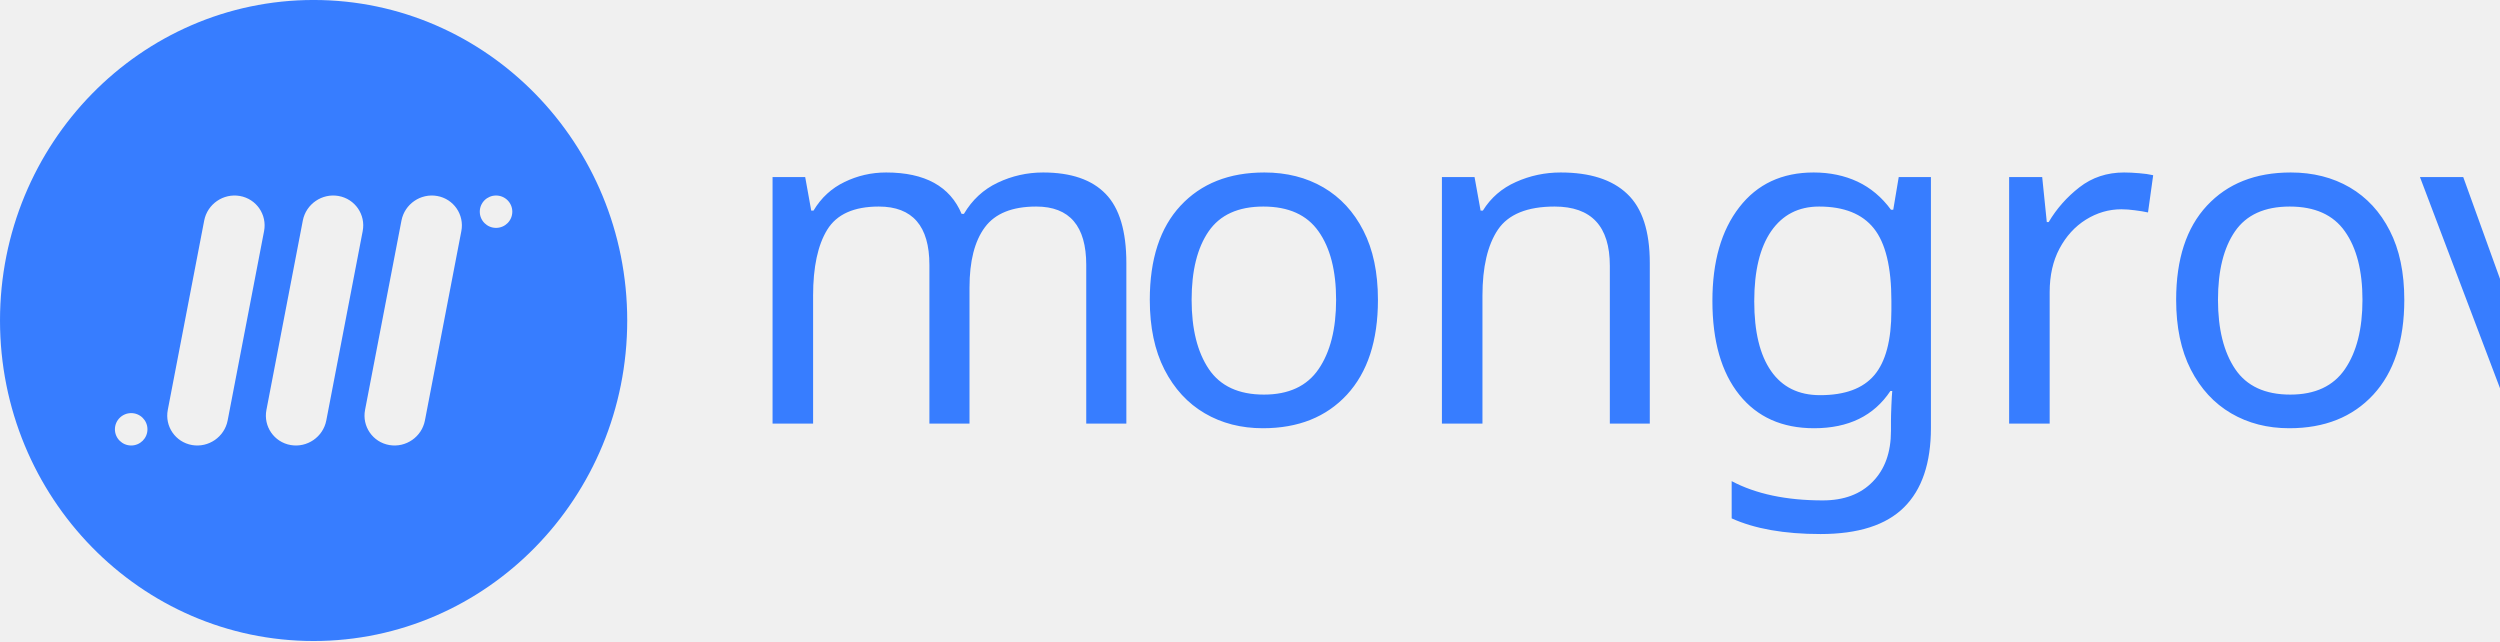
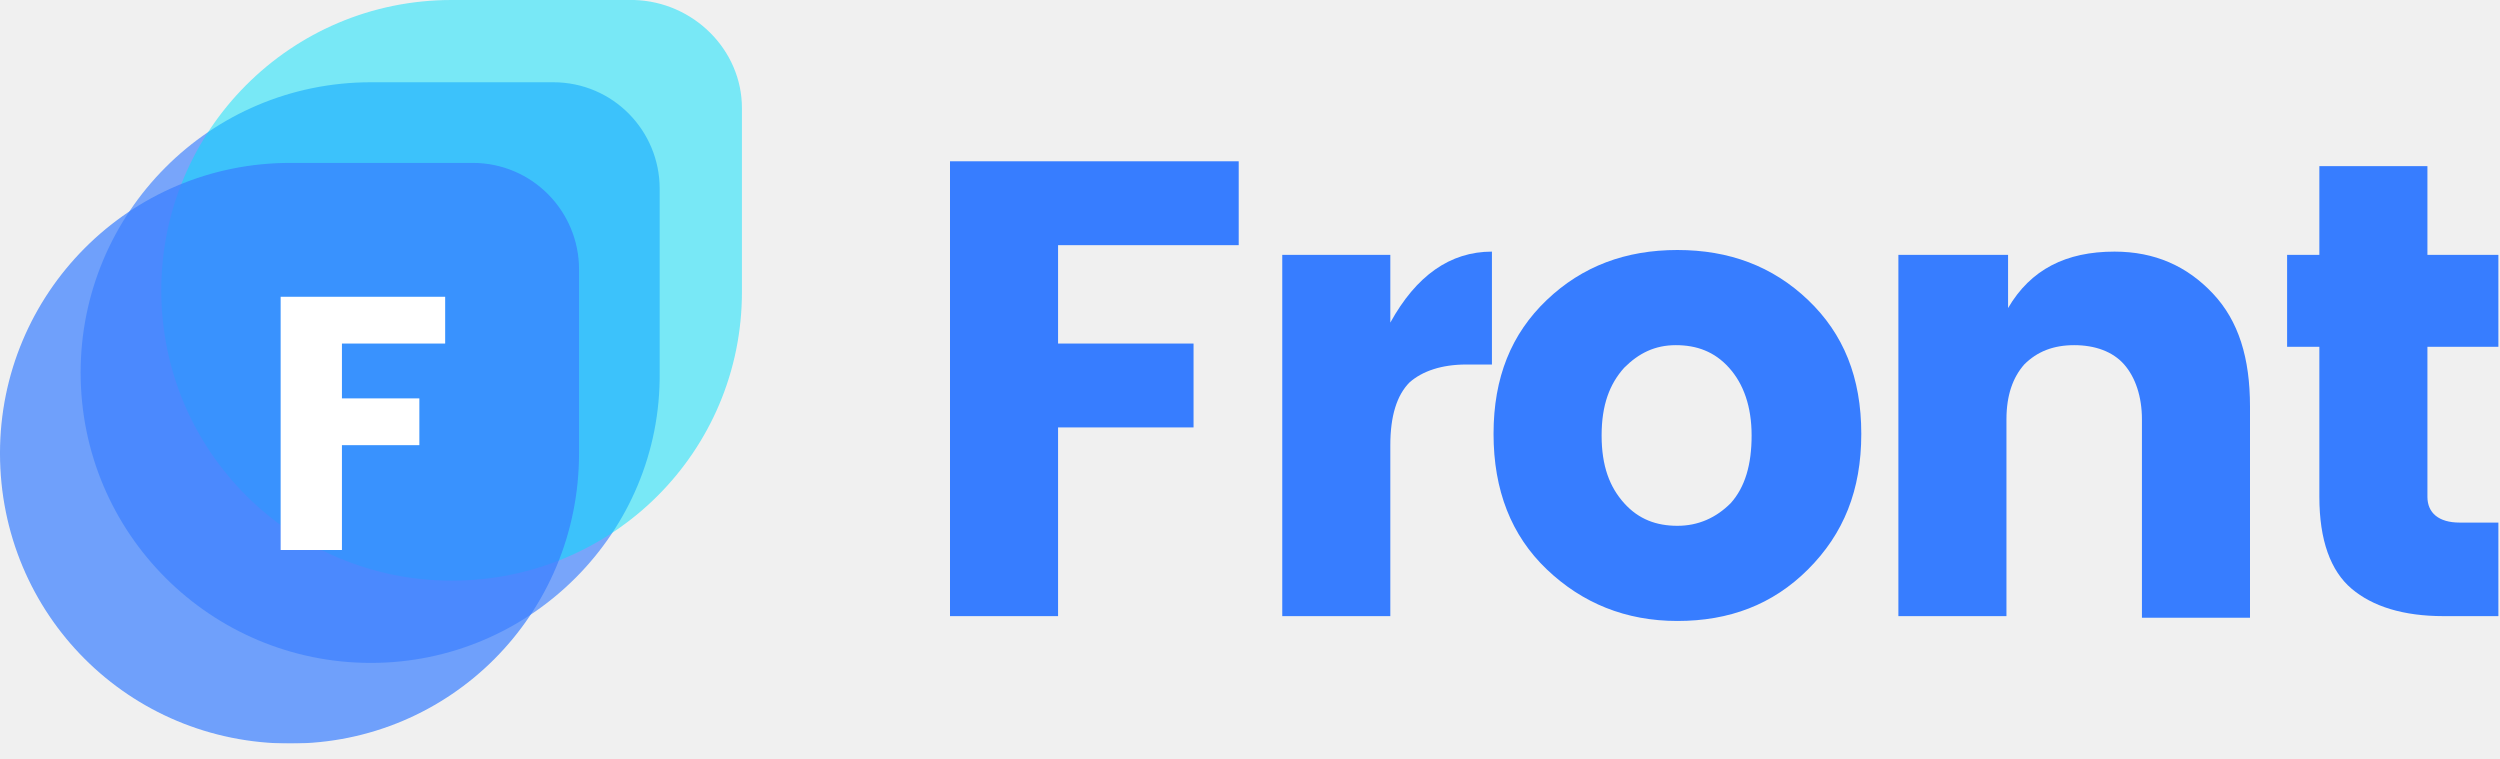
- <svg xmlns="http://www.w3.org/2000/svg" width="100%" height="100%" viewBox="0 0 1621 416" version="1.1" xml:space="preserve" style="fill-rule:evenodd;clip-rule:evenodd;stroke-linejoin:round;stroke-miterlimit:2;">
-   <g transform="matrix(1,0,0,1,-5201.56,-2901.63)">
-     <g transform="matrix(1,0,0,1,127.032,1619.46)">
-       <g>
-         <path d="M5277.88,1282.16C5390.11,1282.16 5481.22,1375.29 5481.22,1489.98C5481.22,1604.68 5390.11,1697.8 5277.88,1697.8C5165.65,1697.8 5074.53,1604.68 5074.53,1489.98C5074.53,1375.29 5165.65,1282.16 5277.88,1282.16ZM5159.59,1550.03C5165.41,1550.03 5170.14,1554.74 5170.14,1560.53C5170.14,1566.33 5165.41,1571.03 5159.59,1571.03C5153.77,1571.03 5149.04,1566.33 5149.04,1560.53C5149.04,1554.74 5153.77,1550.03 5159.59,1550.03ZM5373.66,1432.02C5375.71,1421.34 5368.69,1411.13 5357.97,1409.24C5347.26,1407.35 5336.89,1414.49 5334.84,1425.17L5311.23,1547.95C5309.18,1558.63 5316.21,1568.84 5326.92,1570.73C5337.63,1572.62 5348,1565.48 5350.05,1554.79L5373.66,1432.02ZM5245.75,1432.02C5247.8,1421.34 5240.77,1411.13 5230.06,1409.24C5219.35,1407.35 5208.98,1414.49 5206.93,1425.17L5183.32,1547.95C5181.26,1558.63 5188.29,1568.84 5199.01,1570.73C5209.72,1572.62 5220.08,1565.48 5222.14,1554.79L5245.75,1432.02ZM5309.7,1432.02C5311.76,1421.34 5304.73,1411.13 5294.02,1409.24C5283.3,1407.35 5272.94,1414.49 5270.88,1425.17L5247.28,1547.95C5245.22,1558.63 5252.25,1568.84 5262.96,1570.73C5273.68,1572.62 5284.04,1565.48 5286.1,1554.79L5309.7,1432.02ZM5396.17,1408.94C5401.99,1408.94 5406.71,1413.64 5406.71,1419.43C5406.71,1425.23 5401.99,1429.93 5396.17,1429.93C5390.34,1429.93 5385.62,1425.23 5385.62,1419.43C5385.62,1413.64 5390.34,1408.94 5396.17,1408.94Z" style="fill:rgb(55,125,255);" />
-       </g>
-     </g>
-     <g transform="matrix(5.96581,0,0,5.96581,-27629.1,-4406.58)">
-       <text x="5582.85px" y="1271.06px" style="font-family:'Graphik-Regular', 'Graphik', sans-serif;font-size:50px;fill:rgb(55,125,255);">m<tspan x="5625.35px 5652.55px 5679.45px 5707.8px 5722.85px 5749.3px " y="1271.06px 1271.06px 1271.06px 1271.06px 1271.06px 1271.06px ">ongrov</tspan>
-       </text>
-     </g>
+ <svg xmlns="http://www.w3.org/2000/svg" width="155" height="47" viewBox="0 0 155 47" fill="none">
+   <g clip-path="url(#clip0)">
+     <path d="M58.9 38.2V10H76.8V15.2H65.6V21.3H74V26.5H65.6V38.2H58.9V38.2Z" fill="#377dff" />
+     <path d="M86.2 15.8V20C87.8 17.1 89.9 15.6 92.5 15.6V22.6H90.9C89.4 22.6 88.2 23 87.4 23.7C86.6 24.5 86.2 25.8 86.2 27.6V38.2H79.5V15.8H86.2Z" fill="#377dff" />
+     <path d="M95.9 35.3C93.7 33.2 92.6 30.4 92.6 26.9C92.6 23.4 93.7 20.7 95.9 18.6C98.1 16.5 100.8 15.5 104 15.5C107.2 15.5 109.9 16.5 112.1 18.6C114.3 20.7 115.4 23.4 115.4 26.9C115.4 30.4 114.3 33.1 112.1 35.3C109.9 37.5 107.2 38.5 104 38.5C100.8 38.5 98.1 37.4 95.9 35.3ZM107.3 31.2C108.2 30.2 108.6 28.8 108.6 27C108.6 25.2 108.1 23.8 107.2 22.8C106.3 21.8 105.2 21.4 103.9 21.4C102.6 21.4 101.6 21.9 100.7 22.8C99.8 23.8 99.3 25.1 99.3 27C99.3 28.9 99.8 30.2 100.7 31.2C101.6 32.2 102.7 32.6 104 32.6C105.3 32.6 106.4 32.1 107.3 31.2Z" fill="#377dff" />
+     <path d="M124.5 15.8V19.1C125.9 16.7 128.1 15.6 131.1 15.6C133.6 15.6 135.6 16.5 137.2 18.2C138.8 19.9 139.5 22.2 139.5 25.2V38.3H132.8V26C132.8 24.6 132.4 23.4 131.7 22.6C131 21.8 129.9 21.4 128.6 21.4C127.3 21.4 126.3 21.8 125.5 22.6C124.8 23.4 124.4 24.5 124.4 26V38.2H117.7V15.8H124.5Z" fill="#377dff" />
+     <path d="M152.5 32.4H154.9V38.2H151.5C149 38.2 147.1 37.6 145.8 36.5C144.5 35.4 143.8 33.5 143.8 30.8V21.5H141.8V15.8H143.8V10.3H150.5V15.8H154.9V21.5H150.5V30.8C150.5 31.8 151.2 32.4 152.5 32.4Z" fill="#377dff" />
+     <path opacity="0.65" d="M23 41.1C13.1 41.1 5 33.1 5 23.1C5 13.2 13 5.1 23 5.1H34.3C38 5.1 40.9 8.1 40.9 11.7V23.1C41 33 32.9 41.1 23 41.1Z" fill="#377dff" />
+     <path opacity="0.5" d="M28 36C18.1 36 10 28 10 18C10 8.1 18 0 28 0H39.3C43 0.1 46 3.1 46 6.7V18.1C46 28 38 36 28 36Z" fill="#00DFFC" />
+     <path opacity="0.7" d="M18 46.1C8 46.1 0 38.1 0 28.1C0 18.2 8 10.1 18 10.1H29.3C33 10.1 35.9 13.1 35.9 16.7V28.1C35.9 38.1 27.9 46.1 18 46.1Z" fill="#377dff" />
+     <path d="M17.4 34.1V18.4H27.6V21.3H21.2V24.7H26V27.6H21.2V34.1H17.4V34.1Z" fill="white" />
  </g>
+   <defs>
+     <clipPath id="clip0">
+       <rect width="154.9" height="46.1" fill="white" />
+     </clipPath>
+   </defs>
</svg>
